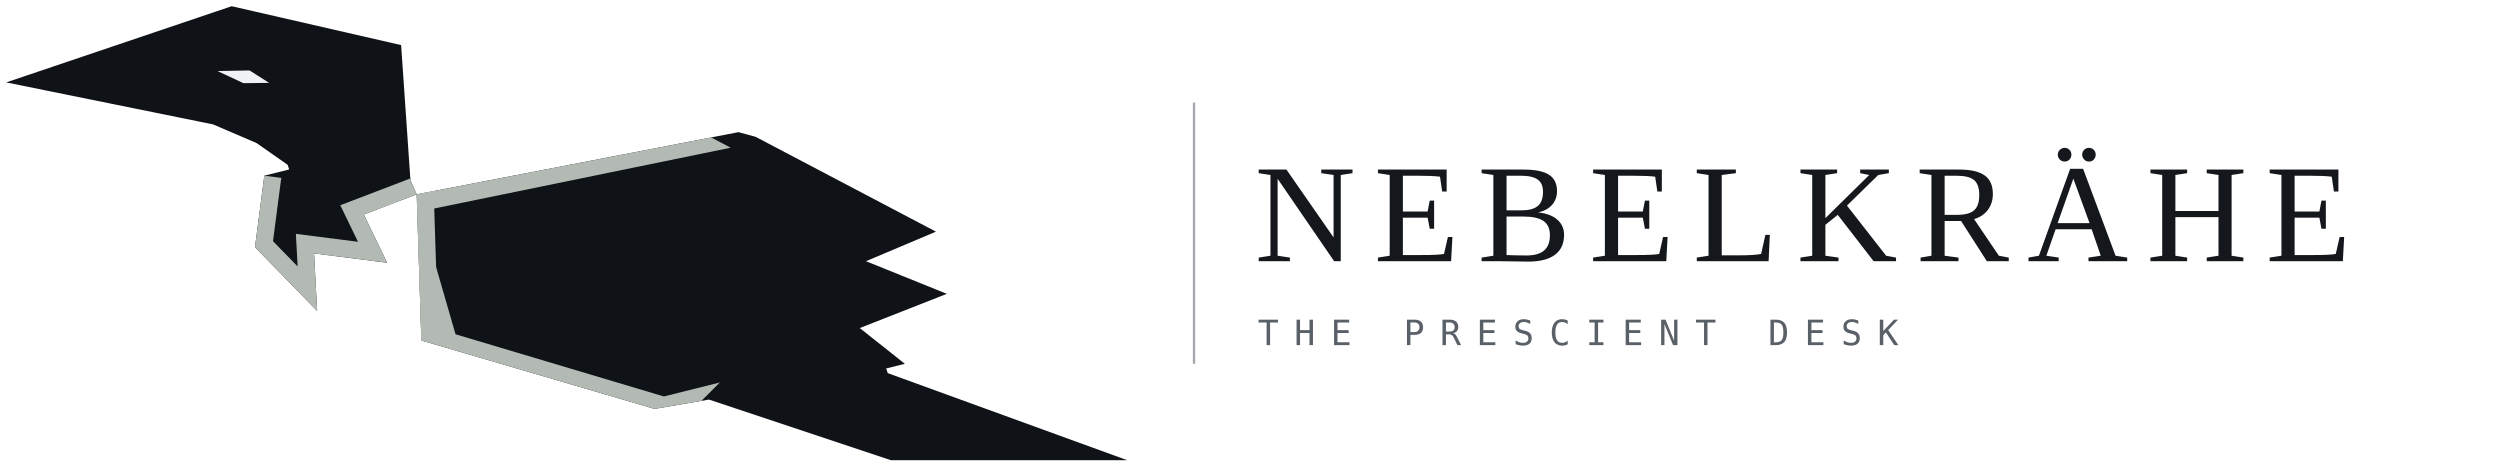
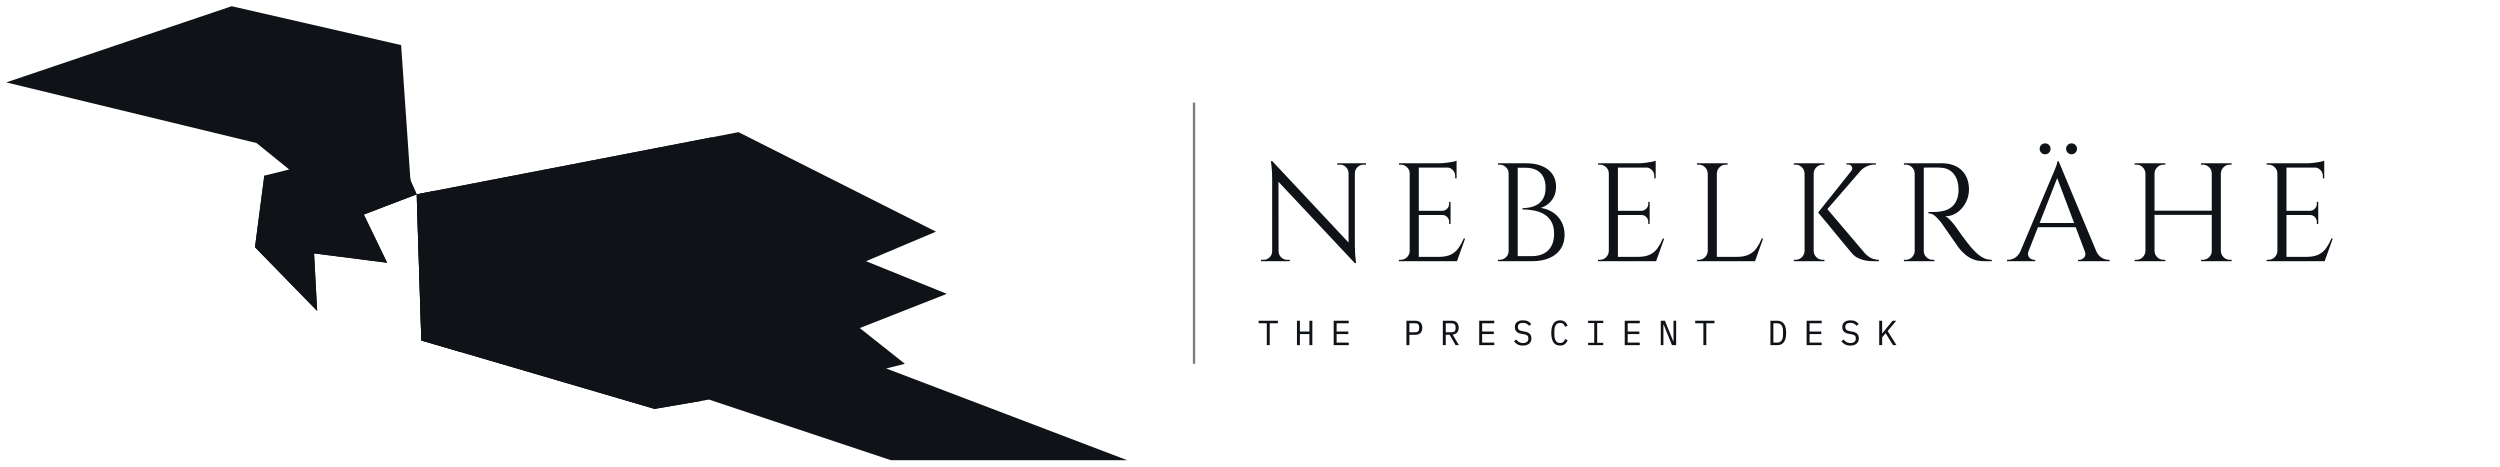
- <svg xmlns="http://www.w3.org/2000/svg" viewBox="0 0 1608 300" width="1608" height="300" role="img" aria-label="NebelKrähe">
+ <svg xmlns="http://www.w3.org/2000/svg" viewBox="0 0 1608 300" width="1608" height="300" role="img" aria-label="NebelKrähe" shape-rendering="geometricPrecision">
  <defs>
-     <clipPath id="body">
-       <path d="M149 4 L258 29 L264 116 L268 125 L475 85 L486 88 L602 149 L557 168 L609 189 L553 211 L582 234 L570 237 L571 240 L725 296 L573 296 L456 257 L421 263 L271 219 L268 125 L234 138 L249 169 L202 163 L204 200 L164 159 L170 113 L186 109 L185 106 L165 92 L137 80 L4 53 Z" />
+     <clipPath id="clhink">
+       <path d="M149 4 L258 29 L264 116 L268 125 L475 85 L602 149 L557 168 L609 189 L553 211 L582 234 L570 237 L725 296 L573 296 L456 257 L421 263 L271 219 L268 125 L234 138 L249 169 L202 163 L204 200 L164 159 L170 113 L186 109 L165 92 L4 53 Z" />
    </clipPath>
  </defs>
-   <path d="M149 4 L258 29 L264 116 L268 125 L475 85 L486 88 L602 149 L557 168 L609 189 L553 211 L582 234 L570 237 L571 240 L725 296 L573 296 L456 257 L421 263 L271 219 L268 125 L234 138 L249 169 L202 163 L204 200 L164 159 L170 113 L186 109 L185 106 L165 92 L137 80 L4 53 Z" fill="#0f1216" />
-   <g clip-path="url(#body)" fill="#b3b9b3" stroke="#b3b9b3" stroke-linejoin="miter" stroke-miterlimit="4">
-     <path d="M386 51 L470 95 L270 136 L267 102 L386 51 Z" stroke-width="0" />
-     <path d="M242 127 L269 132 L293 215 L427 255 L463 246 L441 268 L314 280 L236 207 L238 169 L252 173 L242 127 Z" stroke-width="0" />
+   <path d="M149 4 L258 29 L264 116 L268 125 L475 85 L602 149 L557 168 L609 189 L553 211 L582 234 L570 237 L725 296 L573 296 L456 257 L421 263 L271 219 L268 125 L234 138 L249 169 L202 163 L204 200 L164 159 L170 113 L186 109 L165 92 L4 53 Z" fill="#0f1216" />
+   <g clip-path="url(#clhink)" fill="#0f1216" stroke="#0f1216" stroke-linejoin="miter" stroke-miterlimit="12">
+     <path d="M386 51 L470 95 L270 136 L267 102 Z" stroke-width="0" />
+     <path d="M269 132 L293 215 L427 255 L463 246 L441 268 L314 280 L236 207 L238 169 L252 173 Z" stroke-width="0" />
+     <path d="M269 132 L378 155 L322 170 L400 188 L330 204 L376 219 L336 227 L272 226 Z" stroke-width="0" />
    <path d="M271 219 L268 125 L234 138 L249 169 L202 163 L204 200 L164 159 L170 113" fill="none" stroke-width="22" stroke-linecap="butt" />
  </g>
-   <path d="M139.9 45.7 L160.5 45.3 L173.1 53.3 L156.6 53.5 Z" fill="#eef1f5" />
-   <line x1="768.0" y1="66.0" x2="768.0" y2="234.0" stroke="#5a6068" stroke-width="1.5" opacity=".55" />
-   <text x="807.0" y="168.0" font-family="'Cinzel','Trajan Pro',Georgia,'Times New Roman',serif" font-size="90.0" letter-spacing="11.7" fill="#14181d">NEBELKRÄHE</text>
-   <text x="809.0" y="222.0" font-family="ui-monospace,Menlo,Consolas,monospace" font-size="22.5" letter-spacing="9.9" fill="#5a6068">THE PRESCIENT DESK</text>
+   <line x1="768" y1="66" x2="768" y2="234" stroke="#0f1216" stroke-width="1.5" opacity=".55" />
+   <g transform="translate(807.00,168.00)">
+     <path d="M11.34 -64.35 63.63 -8.55 64.44 1.26 12.15 -54.45ZM11.52 -6.39V0.00H4.05V-0.90Q4.05 -0.90 4.86 -0.90Q5.67 -0.90 5.76 -0.90Q8.01 -0.90 9.63 -2.52Q11.25 -4.14 11.25 -6.39ZM15.39 -6.39Q15.39 -4.14 17.01 -2.52Q18.63 -0.90 20.88 -0.90Q20.97 -0.90 21.78 -0.90Q22.59 -0.90 22.59 -0.90V0.00H15.12V-6.39ZM11.34 -64.35 15.30 -59.31 15.39 0.00H11.25V-53.10Q11.25 -57.69 10.84 -61.02Q10.44 -64.35 10.44 -64.35ZM64.44 -63.00V-10.26Q64.44 -7.38 64.62 -4.72Q64.80 -2.07 65.03 -0.40Q65.25 1.26 65.25 1.26H64.44L60.39 -3.51V-63.00ZM71.64 -63.00V-62.10Q71.64 -62.10 70.83 -62.10Q70.02 -62.10 70.02 -62.10Q67.77 -62.10 66.15 -60.52Q64.53 -58.95 64.44 -56.61H64.17V-63.00ZM53.10 -63.00H60.57V-56.61H60.39Q60.30 -58.95 58.72 -60.52Q57.15 -62.10 54.81 -62.10Q54.81 -62.10 54.00 -62.10Q53.19 -62.10 53.10 -62.10Z M105.57 -63.00V0.00H99.72V-63.00ZM129.87 -2.79V0.00H105.30V-2.79ZM126.00 -32.40V-29.70H105.30V-32.40ZM129.87 -63.00V-60.21H105.30V-63.00ZM135.36 -14.58 130.14 0.00H115.20L118.44 -2.79Q123.21 -2.79 126.23 -4.28Q129.24 -5.76 131.13 -8.46Q133.02 -11.16 134.46 -14.58ZM126.00 -29.88V-23.94H125.10V-25.29Q125.10 -27.09 123.84 -28.39Q122.58 -29.70 120.78 -29.70V-29.88ZM126.00 -38.16V-32.22H120.78V-32.40Q122.58 -32.49 123.84 -33.80Q125.10 -35.10 125.10 -36.90V-38.16ZM129.87 -60.48V-53.28H128.97V-54.90Q128.97 -57.06 127.44 -58.63Q125.91 -60.21 123.66 -60.30V-60.48ZM129.87 -64.62V-62.01L118.89 -63.00Q120.87 -63.00 123.08 -63.27Q125.28 -63.54 127.17 -63.90Q129.06 -64.26 129.87 -64.62ZM99.99 -6.57V0.00H92.79V-0.90Q92.79 -0.90 93.38 -0.90Q93.96 -0.90 93.96 -0.90Q96.30 -0.90 97.97 -2.56Q99.63 -4.23 99.72 -6.57ZM99.99 -56.43H99.72Q99.72 -58.77 98.01 -60.43Q96.30 -62.10 93.96 -62.10Q93.96 -62.10 93.42 -62.10Q92.88 -62.10 92.88 -62.10L92.79 -63.00H99.99Z M164.79 -63.00H174.33Q180.63 -63.00 185.00 -61.11Q189.36 -59.22 191.61 -55.84Q193.86 -52.47 193.86 -47.97Q193.86 -44.19 192.42 -41.35Q190.98 -38.52 188.73 -36.77Q186.48 -35.01 183.96 -34.29Q188.73 -33.57 192.19 -31.14Q195.66 -28.71 197.50 -25.06Q199.35 -21.42 199.35 -16.92Q199.35 -11.88 196.92 -8.05Q194.49 -4.23 189.76 -2.11Q185.04 0.00 178.38 0.00H168.39Q168.39 0.00 168.44 -0.81Q168.48 -1.62 168.48 -2.43Q168.48 -3.24 168.48 -3.24H178.02Q182.70 -3.24 185.94 -4.90Q189.18 -6.57 190.89 -9.81Q192.60 -13.05 192.60 -17.55Q192.60 -22.59 190.66 -25.74Q188.73 -28.89 185.67 -30.51Q182.61 -32.13 179.05 -32.71Q175.50 -33.30 172.26 -33.30V-34.11Q174.33 -34.11 176.85 -34.56Q179.37 -35.01 181.71 -36.36Q184.05 -37.71 185.58 -40.36Q187.11 -43.02 187.11 -47.34Q187.11 -51.39 185.62 -54.27Q184.14 -57.15 181.21 -58.63Q178.29 -60.12 173.97 -60.12H165.69Q165.69 -60.21 165.46 -60.88Q165.24 -61.56 165.01 -62.28Q164.79 -63.00 164.79 -63.00ZM169.20 -63.00V0.00H163.35V-63.00ZM163.62 -6.57V0.00H156.42L156.51 -0.90Q156.69 -0.90 157.09 -0.90Q157.50 -0.90 157.59 -0.90Q159.93 -0.90 161.64 -2.56Q163.35 -4.23 163.35 -6.57ZM163.62 -56.43H163.35Q163.35 -58.77 161.64 -60.43Q159.93 -62.10 157.59 -62.10Q157.50 -62.10 157.09 -62.10Q156.69 -62.10 156.51 -62.10L156.42 -63.00H163.62Z M233.64 -63.00V0.00H227.79V-63.00ZM257.94 -2.79V0.00H233.37V-2.79ZM254.07 -32.40V-29.70H233.37V-32.40ZM257.94 -63.00V-60.21H233.37V-63.00ZM263.43 -14.58 258.21 0.00H243.27L246.51 -2.79Q251.28 -2.79 254.29 -4.28Q257.31 -5.76 259.20 -8.46Q261.09 -11.16 262.53 -14.58ZM254.07 -29.88V-23.94H253.17V-25.29Q253.17 -27.09 251.91 -28.39Q250.65 -29.70 248.85 -29.70V-29.88ZM254.07 -38.16V-32.22H248.85V-32.40Q250.65 -32.49 251.91 -33.80Q253.17 -35.10 253.17 -36.90V-38.16ZM257.94 -60.48V-53.28H257.04V-54.90Q257.04 -57.06 255.51 -58.63Q253.98 -60.21 251.73 -60.30V-60.48ZM257.94 -64.62V-62.01L246.96 -63.00Q248.94 -63.00 251.14 -63.27Q253.35 -63.54 255.24 -63.90Q257.13 -64.26 257.94 -64.62ZM228.06 -6.57V0.00H220.86V-0.90Q220.86 -0.90 221.44 -0.90Q222.03 -0.90 222.03 -0.90Q224.37 -0.90 226.03 -2.56Q227.70 -4.23 227.79 -6.57ZM228.06 -56.43H227.79Q227.79 -58.77 226.08 -60.43Q224.37 -62.10 222.03 -62.10Q222.03 -62.10 221.49 -62.10Q220.95 -62.10 220.95 -62.10L220.86 -63.00H228.06Z M297.27 -63.00V0.00H291.42V-63.00ZM321.57 -2.79V0.00H297.00V-2.79ZM327.06 -14.58 321.84 0.00H306.90L310.14 -2.79Q314.91 -2.79 317.92 -4.28Q320.94 -5.76 322.83 -8.46Q324.72 -11.16 326.16 -14.58ZM291.69 -6.57V0.00H284.49V-0.90Q284.49 -0.90 285.07 -0.90Q285.66 -0.90 285.66 -0.90Q288.00 -0.90 289.66 -2.56Q291.33 -4.23 291.42 -6.57ZM291.69 -56.43H291.42Q291.33 -58.77 289.66 -60.43Q288.00 -62.10 285.66 -62.10Q285.66 -62.10 285.07 -62.10Q284.49 -62.10 284.49 -62.10V-63.00H291.69ZM297.00 -56.43V-63.00H304.20V-62.10Q304.11 -62.10 303.57 -62.10Q303.03 -62.10 303.03 -62.10Q300.69 -62.10 299.02 -60.43Q297.36 -58.77 297.27 -56.43Z M367.38 -34.65 392.94 -4.59Q394.83 -2.79 396.76 -1.89Q398.70 -0.99 401.49 -0.90V0.00H397.62Q396.72 0.00 395.06 -0.14Q393.39 -0.27 391.45 -0.77Q389.52 -1.26 387.58 -2.29Q385.65 -3.33 384.12 -5.13Q384.12 -5.13 382.55 -7.02Q380.97 -8.91 378.50 -11.88Q376.02 -14.85 373.27 -18.22Q370.53 -21.60 368.06 -24.57Q365.58 -27.54 364.00 -29.43Q362.43 -31.32 362.43 -31.32ZM393.39 -62.37 366.48 -31.32H362.43L387.18 -62.37ZM399.60 -63.00V-62.19H399.24Q396.27 -62.19 393.70 -61.02Q391.14 -59.85 389.34 -57.78L383.67 -57.96Q384.84 -59.49 384.08 -60.84Q383.31 -62.19 381.51 -62.19H380.61V-63.00H399.24ZM359.55 -63.00V0.00H353.70V-63.00ZM353.97 -6.57V0.00H346.77V-0.90Q346.77 -0.90 347.36 -0.90Q347.94 -0.90 347.94 -0.90Q350.28 -0.90 351.95 -2.56Q353.61 -4.23 353.70 -6.57ZM353.97 -56.43H353.70Q353.61 -58.77 351.95 -60.43Q350.28 -62.10 347.94 -62.10Q347.94 -62.10 347.36 -62.10Q346.77 -62.10 346.77 -62.10V-63.00H353.97ZM359.28 -6.57H359.55Q359.64 -4.23 361.31 -2.56Q362.97 -0.90 365.31 -0.90Q365.31 -0.90 365.85 -0.90Q366.39 -0.90 366.48 -0.90V0.00H359.28ZM359.28 -56.43V-63.00H366.48V-62.10Q366.39 -62.10 365.85 -62.10Q365.31 -62.10 365.31 -62.10Q362.97 -62.10 361.31 -60.43Q359.64 -58.77 359.55 -56.43Z M429.21 -63.00H441.90Q445.95 -63.00 449.24 -61.83Q452.52 -60.66 454.77 -58.45Q457.02 -56.25 458.24 -53.14Q459.45 -50.04 459.45 -46.08Q459.45 -41.76 457.42 -37.80Q455.40 -33.84 451.93 -31.36Q448.47 -28.89 444.15 -28.89Q445.68 -28.26 447.48 -26.32Q449.28 -24.39 450.63 -22.59Q450.63 -22.59 451.85 -20.84Q453.06 -19.08 454.90 -16.56Q456.75 -14.04 458.64 -11.61Q460.53 -9.18 461.88 -7.74Q463.68 -5.76 465.48 -4.23Q467.28 -2.70 469.39 -1.80Q471.51 -0.90 474.12 -0.90V0.00H469.17Q465.03 0.00 462.01 -1.26Q459.00 -2.52 456.93 -4.37Q454.86 -6.21 453.42 -7.92Q453.15 -8.28 451.93 -9.99Q450.72 -11.70 449.05 -14.08Q447.39 -16.47 445.77 -18.81Q444.15 -21.15 442.98 -22.81Q441.81 -24.48 441.63 -24.75Q439.92 -27.00 437.85 -28.89Q435.78 -30.78 433.35 -30.78V-31.68Q433.35 -31.68 434.75 -31.63Q436.14 -31.59 438.12 -31.68Q440.46 -31.77 443.25 -32.40Q446.04 -33.03 448.47 -35.01Q450.90 -36.99 452.16 -41.04Q452.43 -42.03 452.61 -43.52Q452.79 -45.00 452.70 -46.44Q452.61 -52.56 449.60 -56.20Q446.58 -59.85 441.54 -60.12Q439.02 -60.30 436.37 -60.25Q433.71 -60.21 431.91 -60.21Q430.11 -60.21 430.11 -60.21Q430.11 -60.30 429.88 -60.97Q429.66 -61.65 429.43 -62.33Q429.21 -63.00 429.21 -63.00ZM430.38 -63.00V0.00H424.53V-63.00ZM424.80 -6.57V0.00H417.60V-0.90Q417.60 -0.90 418.18 -0.90Q418.77 -0.90 418.77 -0.90Q421.11 -0.90 422.77 -2.56Q424.44 -4.23 424.53 -6.57ZM424.80 -56.43H424.53Q424.44 -58.77 422.77 -60.43Q421.11 -62.10 418.77 -62.10Q418.77 -62.10 418.18 -62.10Q417.60 -62.10 417.60 -62.10V-63.00H424.80ZM430.11 -6.57H430.38Q430.38 -4.23 432.09 -2.56Q433.80 -0.90 436.14 -0.90Q436.14 -0.90 436.68 -0.90Q437.22 -0.90 437.22 -0.90V0.00H430.11Z M517.14 -64.26 543.78 -0.54H536.13L515.34 -55.71ZM497.79 -6.57Q497.16 -4.77 497.61 -3.51Q498.06 -2.25 499.10 -1.57Q500.13 -0.90 501.21 -0.90H502.02V0.00H483.93V-0.90Q483.93 -0.90 484.34 -0.90Q484.74 -0.90 484.74 -0.90Q486.81 -0.90 489.01 -2.21Q491.22 -3.51 492.66 -6.57ZM517.14 -64.26 517.95 -57.96 495.36 -0.27H489.96L513.00 -54.99Q513.00 -54.99 513.50 -56.11Q513.99 -57.24 514.66 -58.86Q515.34 -60.48 515.84 -62.01Q516.33 -63.54 516.33 -64.26ZM529.83 -24.57V-21.87H501.66V-24.57ZM533.88 -6.57H541.26Q542.61 -3.51 544.86 -2.21Q547.11 -0.90 549.18 -0.90Q549.18 -0.90 549.54 -0.90Q549.90 -0.90 549.90 -0.90V0.00H529.65V-0.90H530.46Q532.17 -0.90 533.52 -2.38Q534.87 -3.87 533.88 -6.57ZM508.41 -68.76Q506.97 -68.76 505.93 -69.80Q504.90 -70.83 504.90 -72.27Q504.90 -73.80 505.93 -74.79Q506.97 -75.78 508.41 -75.78Q509.94 -75.78 510.93 -74.79Q511.92 -73.80 511.92 -72.27Q511.92 -70.83 510.93 -69.80Q509.94 -68.76 508.41 -68.76ZM525.42 -68.76Q523.98 -68.76 522.94 -69.80Q521.91 -70.83 521.91 -72.27Q521.91 -73.80 522.94 -74.79Q523.98 -75.78 525.42 -75.78Q526.86 -75.78 527.89 -74.79Q528.93 -73.80 528.93 -72.27Q528.93 -70.83 527.89 -69.80Q526.86 -68.76 525.42 -68.76Z M621.45 -63.00V0.00H615.60V-63.00ZM578.79 -63.00V0.00H572.94V-63.00ZM616.41 -32.49V-29.79H577.89V-32.49ZM573.21 -6.57V0.00H566.01V-0.90Q566.01 -0.90 566.60 -0.90Q567.18 -0.90 567.18 -0.90Q569.52 -0.90 571.18 -2.56Q572.85 -4.23 572.94 -6.57ZM573.21 -56.43H572.94Q572.85 -58.77 571.18 -60.43Q569.52 -62.10 567.18 -62.10Q567.18 -62.10 566.60 -62.10Q566.01 -62.10 566.01 -62.10V-63.00H573.21ZM578.52 -6.57H578.79Q578.88 -4.23 580.55 -2.56Q582.21 -0.90 584.55 -0.90Q584.55 -0.90 585.09 -0.90Q585.63 -0.90 585.72 -0.90V0.00H578.52ZM578.52 -56.43V-63.00H585.72V-62.10Q585.63 -62.10 585.09 -62.10Q584.55 -62.10 584.55 -62.10Q582.21 -62.10 580.55 -60.43Q578.88 -58.77 578.79 -56.43ZM615.87 -6.57V0.00H608.67V-0.90Q608.76 -0.90 609.30 -0.90Q609.84 -0.90 609.84 -0.90Q612.18 -0.90 613.89 -2.56Q615.60 -4.23 615.60 -6.57ZM615.87 -56.43H615.60Q615.60 -58.77 613.89 -60.43Q612.18 -62.10 609.84 -62.10Q609.84 -62.10 609.30 -62.10Q608.76 -62.10 608.67 -62.10V-63.00H615.87ZM621.18 -6.57H621.45Q621.54 -4.23 623.20 -2.56Q624.87 -0.90 627.21 -0.90Q627.21 -0.90 627.80 -0.90Q628.38 -0.90 628.38 -0.90V0.00H621.18ZM621.18 -56.43V-63.00H628.38V-62.10Q628.38 -62.10 627.80 -62.10Q627.21 -62.10 627.21 -62.10Q624.87 -62.10 623.20 -60.43Q621.54 -58.77 621.45 -56.43Z M663.66 -63.00V0.00H657.81V-63.00ZM687.96 -2.79V0.00H663.39V-2.79ZM684.09 -32.40V-29.70H663.39V-32.40ZM687.96 -63.00V-60.21H663.39V-63.00ZM693.45 -14.58 688.23 0.00H673.29L676.53 -2.79Q681.30 -2.79 684.32 -4.28Q687.33 -5.76 689.22 -8.46Q691.11 -11.16 692.55 -14.58ZM684.09 -29.88V-23.94H683.19V-25.29Q683.19 -27.09 681.93 -28.39Q680.67 -29.70 678.87 -29.70V-29.88ZM684.09 -38.16V-32.22H678.87V-32.40Q680.67 -32.49 681.93 -33.80Q683.19 -35.10 683.19 -36.90V-38.16ZM687.96 -60.48V-53.28H687.06V-54.90Q687.06 -57.06 685.53 -58.63Q684.00 -60.21 681.75 -60.30V-60.48ZM687.96 -64.62V-62.01L676.98 -63.00Q678.96 -63.00 681.16 -63.27Q683.37 -63.54 685.26 -63.90Q687.15 -64.26 687.96 -64.62ZM658.08 -6.57V0.00H650.88V-0.90Q650.88 -0.90 651.47 -0.90Q652.05 -0.90 652.05 -0.90Q654.39 -0.90 656.06 -2.56Q657.72 -4.23 657.81 -6.57ZM658.08 -56.43H657.81Q657.81 -58.77 656.10 -60.43Q654.39 -62.10 652.05 -62.10Q652.05 -62.10 651.51 -62.10Q650.97 -62.10 650.97 -62.10L650.88 -63.00H658.08Z" fill="#0f1216" />
+   </g>
+   <g transform="translate(809.00,222.00)">
+     <path d="M7.69 -14.06V0.00H5.80V-14.06H0.56V-15.71H12.94V-14.06Z M33.21 -7.13H27.09V0.00H25.20V-15.71H27.09V-8.78H33.21V-15.71H35.10V0.00H33.21Z M48.82 0.00V-15.71H58.50V-14.06H50.71V-8.78H58.23V-7.13H50.71V-1.64H58.50V0.00Z M95.62 0.00V-15.71H101.34Q103.52 -15.71 104.67 -14.51Q105.82 -13.32 105.82 -11.18Q105.82 -9.04 104.67 -7.85Q103.52 -6.66 101.34 -6.66H97.52V0.00ZM97.52 -8.30H101.29Q102.49 -8.30 103.15 -8.90Q103.81 -9.49 103.81 -10.60V-11.77Q103.81 -12.87 103.15 -13.47Q102.49 -14.06 101.29 -14.06H97.52Z M120.92 0.00H119.03V-15.71H124.74Q126.92 -15.71 128.07 -14.51Q129.22 -13.32 129.22 -11.18Q129.22 -9.27 128.23 -8.12Q127.24 -6.97 125.35 -6.79L129.35 0.00H127.24L123.41 -6.71H120.92ZM124.69 -8.30Q125.89 -8.30 126.55 -8.90Q127.22 -9.49 127.22 -10.60V-11.77Q127.22 -12.87 126.55 -13.47Q125.89 -14.06 124.69 -14.06H120.92V-8.30Z M142.43 0.00V-15.71H152.10V-14.06H144.31V-8.78H151.83V-7.13H144.31V-1.64H152.10V0.00Z M170.51 0.27Q168.39 0.27 167.04 -0.51Q165.69 -1.28 164.81 -2.50L166.19 -3.62Q167.11 -2.48 168.13 -1.91Q169.16 -1.35 170.57 -1.35Q172.28 -1.35 173.18 -2.14Q174.08 -2.92 174.08 -4.34Q174.08 -5.49 173.43 -6.13Q172.78 -6.77 171.16 -7.04L169.40 -7.33Q168.26 -7.54 167.48 -7.94Q166.70 -8.35 166.23 -8.92Q165.76 -9.49 165.56 -10.18Q165.35 -10.87 165.35 -11.61Q165.35 -13.77 166.77 -14.87Q168.19 -15.97 170.59 -15.97Q172.49 -15.97 173.78 -15.34Q175.07 -14.71 175.86 -13.57L174.53 -12.42Q173.88 -13.28 172.96 -13.81Q172.04 -14.35 170.57 -14.35Q168.98 -14.35 168.12 -13.68Q167.27 -13.00 167.27 -11.65Q167.27 -10.60 167.91 -9.93Q168.55 -9.27 170.21 -8.98L171.90 -8.69Q173.05 -8.48 173.84 -8.08Q174.62 -7.67 175.11 -7.11Q175.59 -6.55 175.79 -5.85Q176.00 -5.15 176.00 -4.39Q176.00 -2.21 174.57 -0.97Q173.14 0.27 170.51 0.27Z M194.47 0.27Q191.59 0.27 190.18 -1.82Q188.78 -3.92 188.78 -7.85Q188.78 -11.79 190.18 -13.88Q191.59 -15.97 194.47 -15.97Q195.55 -15.97 196.34 -15.68Q197.12 -15.39 197.69 -14.89Q198.25 -14.40 198.63 -13.78Q199.01 -13.16 199.31 -12.53L197.69 -11.79Q197.48 -12.31 197.21 -12.77Q196.94 -13.23 196.57 -13.58Q196.20 -13.93 195.69 -14.13Q195.19 -14.33 194.47 -14.33Q192.60 -14.33 191.69 -12.91Q190.78 -11.50 190.78 -9.13V-6.57Q190.78 -4.21 191.69 -2.79Q192.60 -1.37 194.47 -1.37Q195.19 -1.37 195.69 -1.57Q196.20 -1.78 196.57 -2.13Q196.94 -2.48 197.21 -2.94Q197.48 -3.40 197.69 -3.92L199.31 -3.17Q199.01 -2.52 198.63 -1.91Q198.25 -1.30 197.69 -0.81Q197.12 -0.32 196.34 -0.02Q195.55 0.27 194.47 0.27Z M212.49 0.00V-1.51H216.41V-14.20H212.49V-15.71H222.21V-14.20H218.30V-1.51H222.21V0.00Z M236.03 0.00V-15.71H245.70V-14.06H237.92V-8.78H245.43V-7.13H237.92V-1.64H245.70V0.00Z M261.07 -13.23H260.91V0.00H259.20V-15.71H261.88L267.23 -2.48H267.39V-15.71H269.10V0.00H266.42Z M288.50 -14.06V0.00H286.61V-14.06H281.36V-15.71H293.74V-14.06Z M329.74 -15.71H334.12Q337.00 -15.71 338.42 -13.72Q339.84 -11.74 339.84 -7.85Q339.84 -3.96 338.42 -1.98Q337.00 0.00 334.12 0.00H329.74ZM334.03 -1.64Q335.92 -1.64 336.88 -2.95Q337.84 -4.25 337.84 -6.64V-9.07Q337.84 -11.45 336.88 -12.76Q335.92 -14.06 334.03 -14.06H331.63V-1.64Z M353.02 0.00V-15.71H362.70V-14.06H354.91V-8.78H362.43V-7.13H354.91V-1.64H362.70V0.00Z M381.10 0.27Q378.99 0.27 377.64 -0.51Q376.29 -1.28 375.41 -2.50L376.78 -3.62Q377.71 -2.48 378.73 -1.91Q379.75 -1.35 381.17 -1.35Q382.88 -1.35 383.78 -2.14Q384.68 -2.92 384.68 -4.34Q384.68 -5.49 384.03 -6.13Q383.38 -6.77 381.76 -7.04L380.00 -7.33Q378.85 -7.54 378.08 -7.94Q377.30 -8.35 376.83 -8.92Q376.36 -9.49 376.15 -10.18Q375.95 -10.87 375.95 -11.61Q375.95 -13.77 377.37 -14.87Q378.79 -15.97 381.19 -15.97Q383.08 -15.97 384.38 -15.34Q385.67 -14.71 386.46 -13.57L385.13 -12.42Q384.48 -13.28 383.56 -13.81Q382.63 -14.35 381.17 -14.35Q379.57 -14.35 378.72 -13.68Q377.86 -13.00 377.86 -11.65Q377.86 -10.60 378.51 -9.93Q379.15 -9.27 380.81 -8.98L382.50 -8.69Q383.65 -8.48 384.43 -8.08Q385.22 -7.67 385.71 -7.11Q386.19 -6.55 386.39 -5.85Q386.59 -5.15 386.59 -4.39Q386.59 -2.21 385.17 -0.97Q383.74 0.27 381.10 0.27Z M403.85 -7.69 401.60 -5.04V0.00H399.71V-15.71H401.60V-7.51H401.67L403.74 -10.12L408.37 -15.71H410.65L405.13 -9.09L410.80 0.00H408.60Z" fill="#0f1216" />
+   </g>
</svg>
